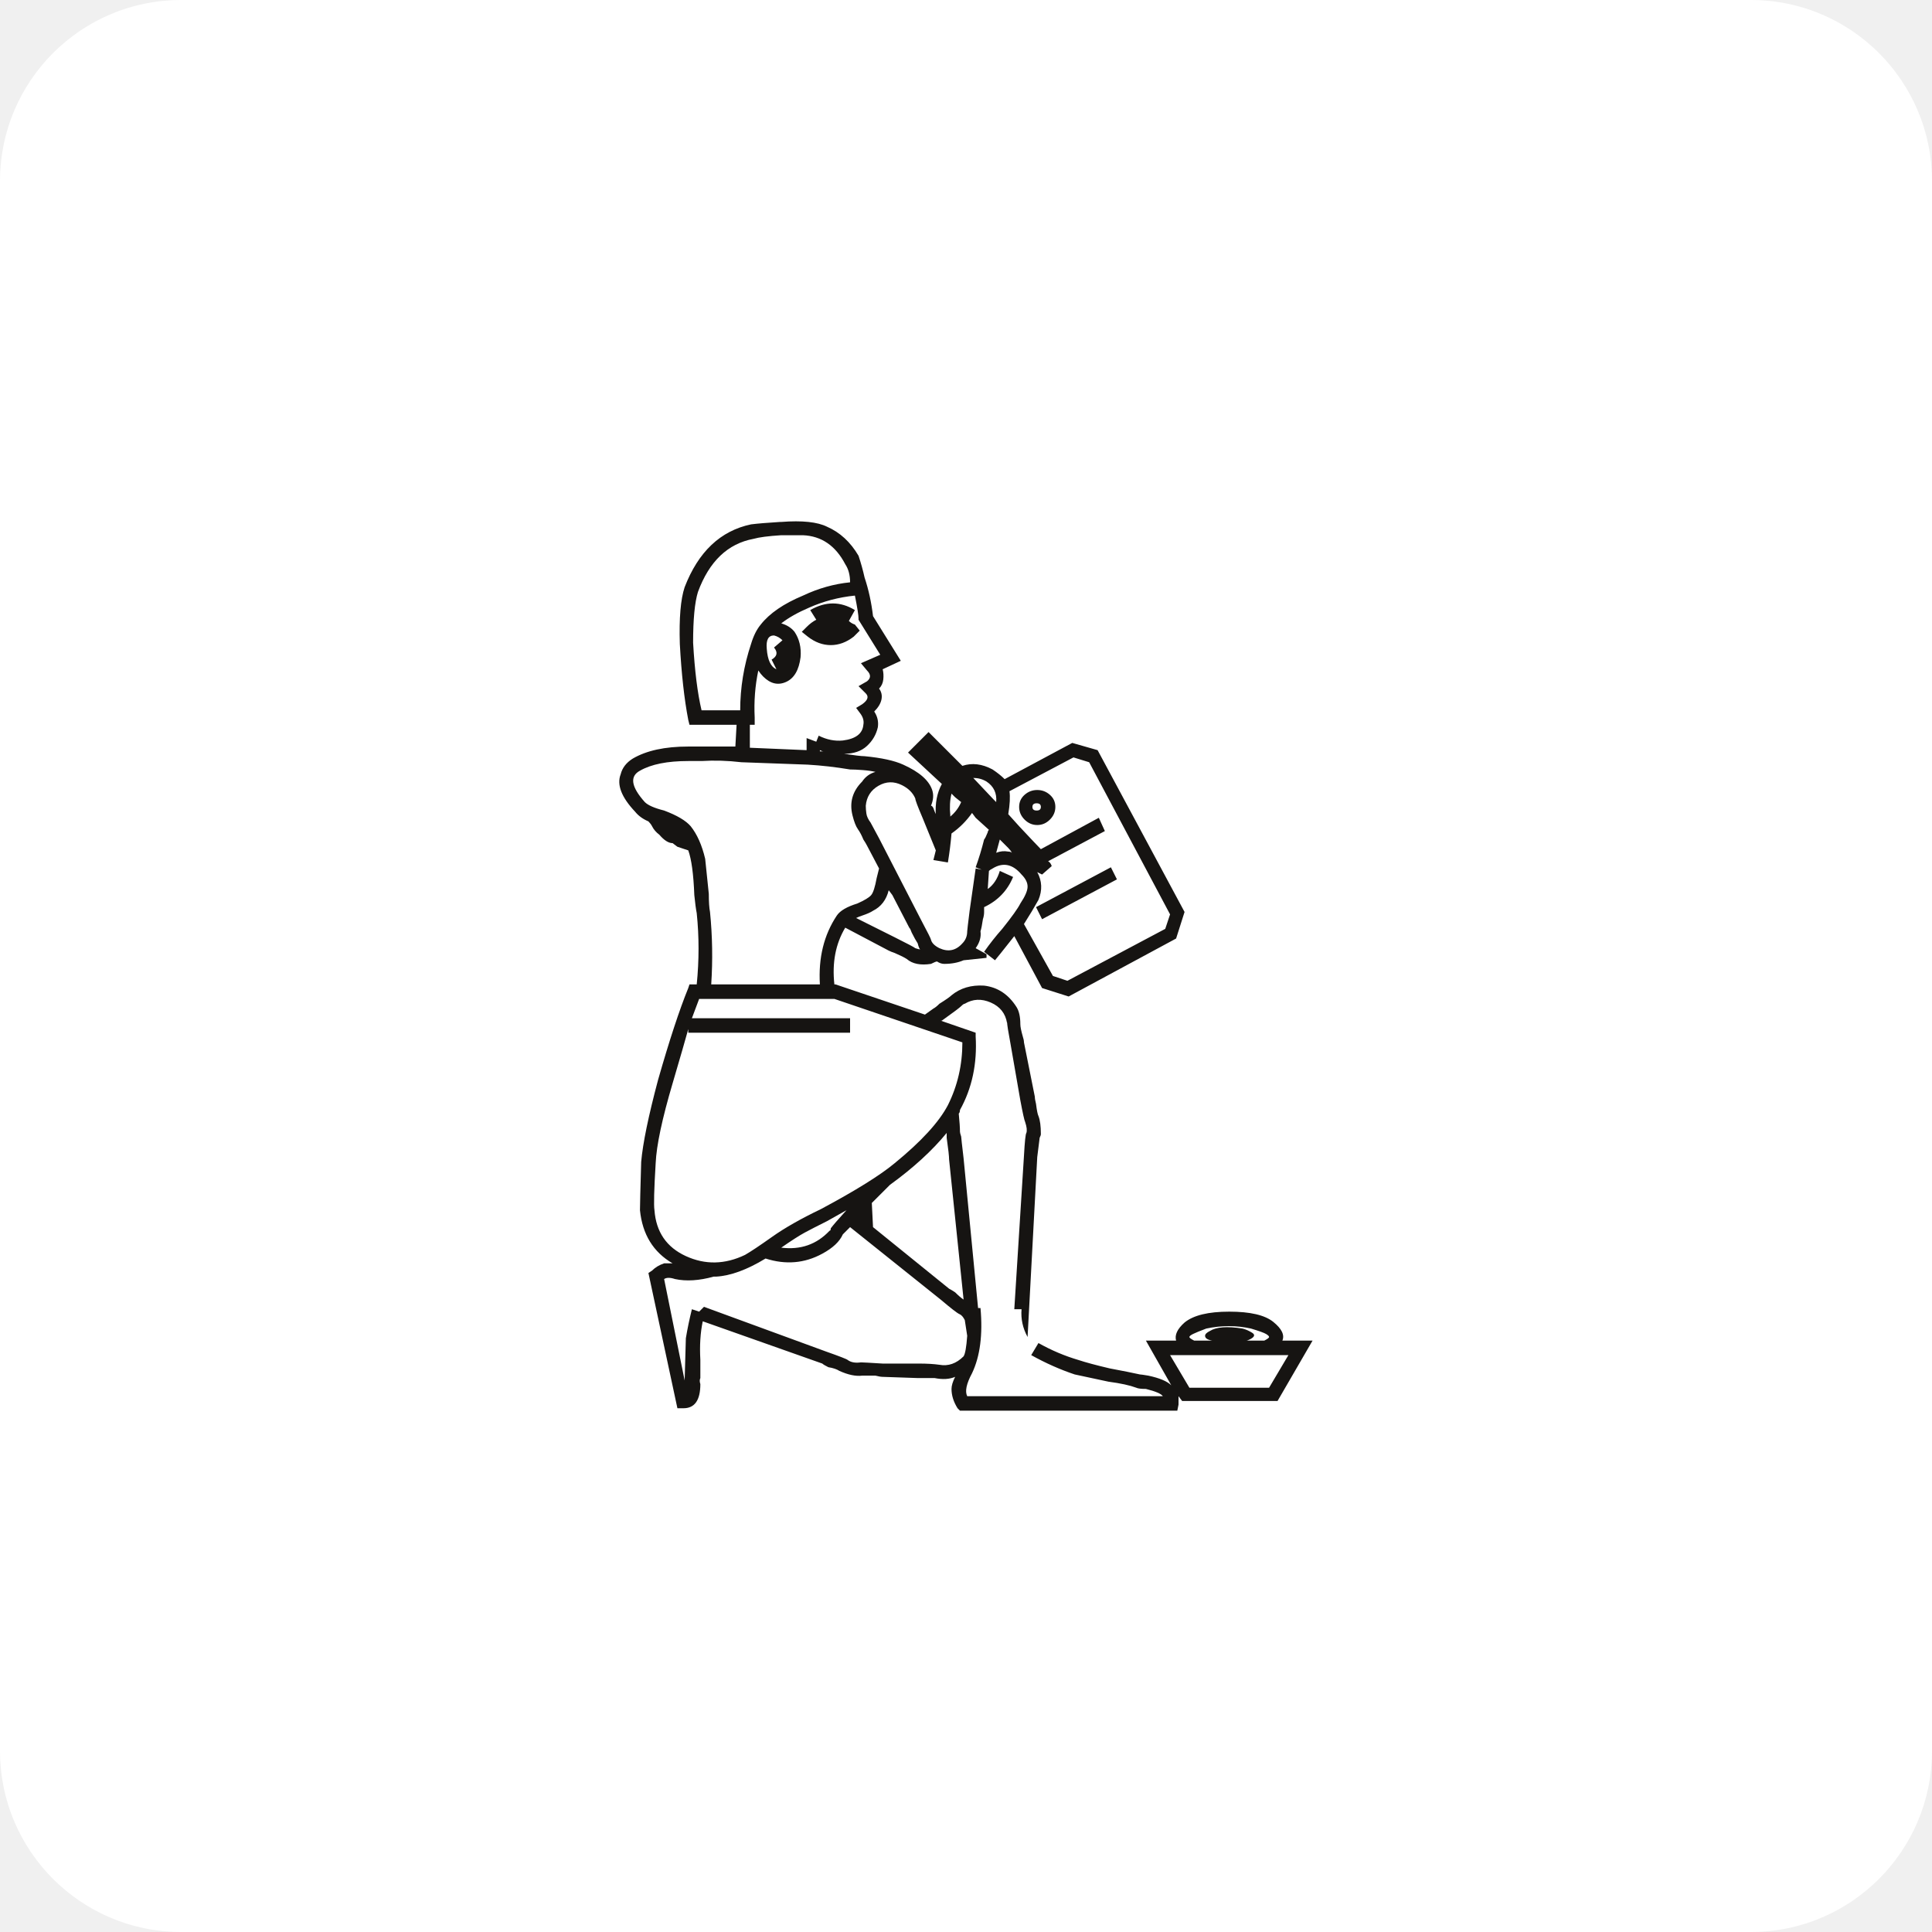
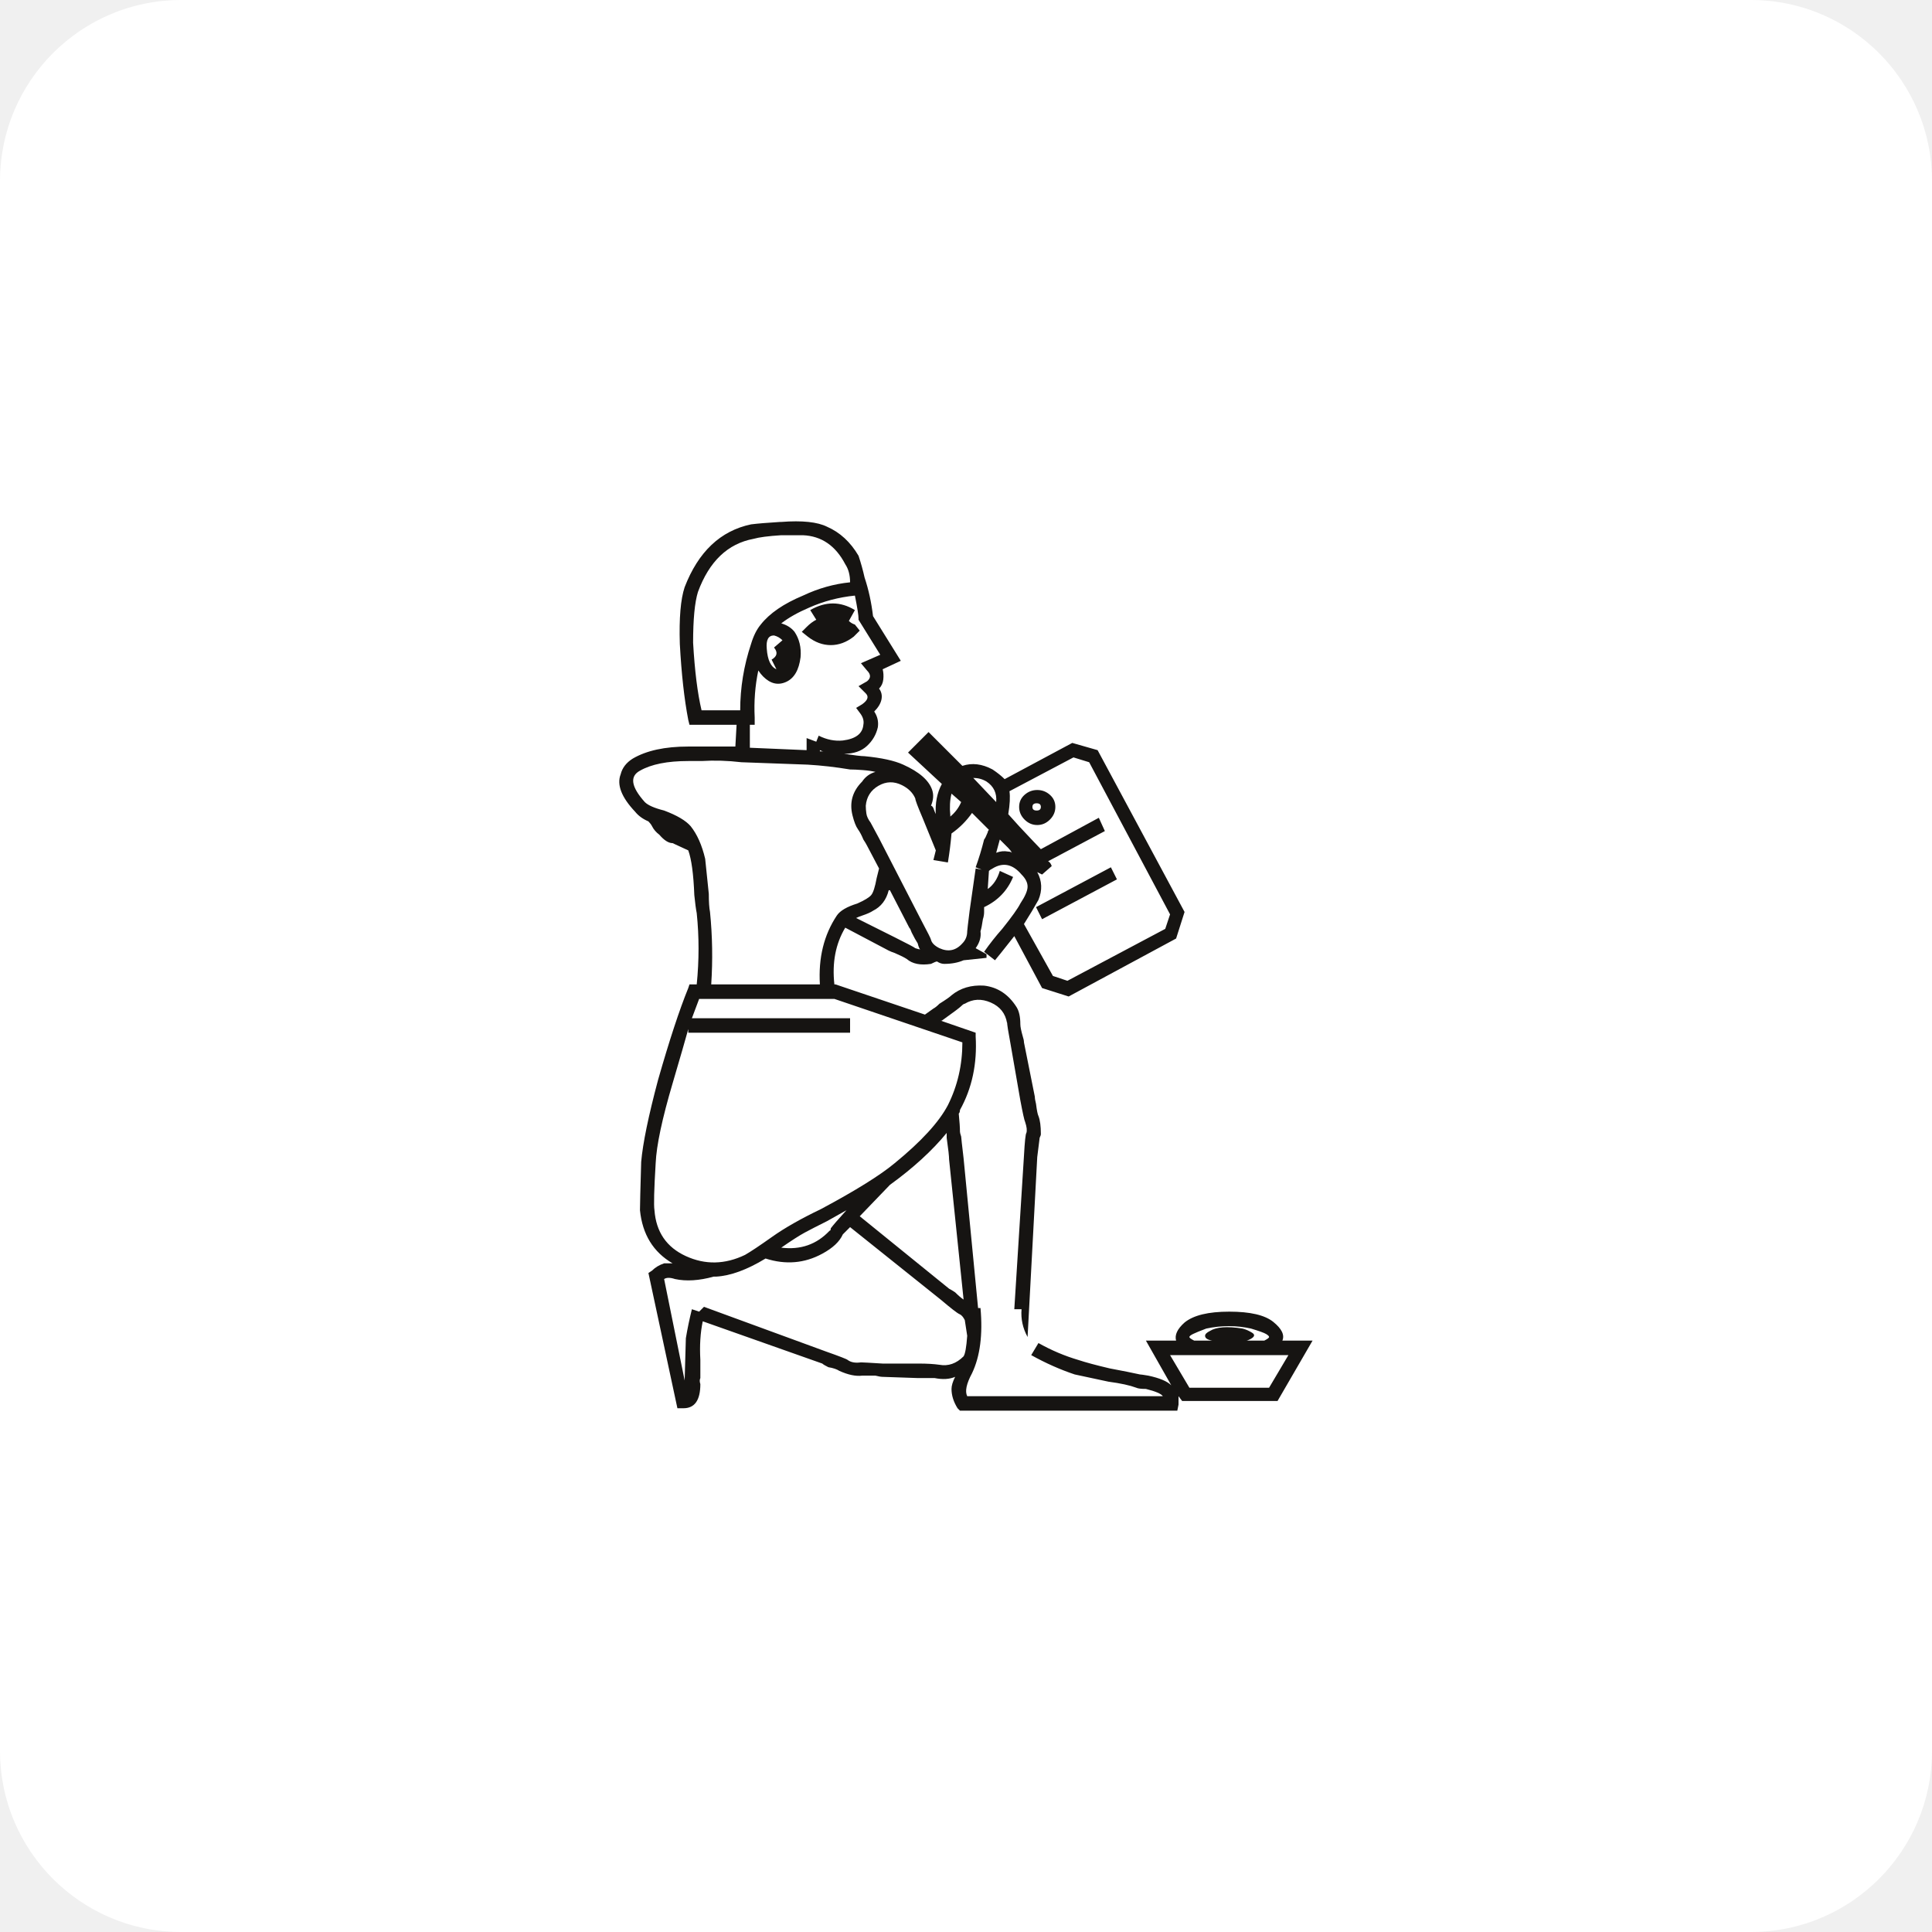
<svg xmlns="http://www.w3.org/2000/svg" width="64" height="64" viewBox="0 0 64 64" role="img" aria-label="U+1EA68">
  <rect width="64" height="64" rx="6" fill="#ffffff" />
  <g fill="#161412">
-     <path transform="translate(19.28 47.13) scale(0.04 -0.04)" d="M75 480Q70 480 64 487Q60 490 58 494Q57 496 55 498Q48 501 44 506Q27 524 32 537Q34 545 42 550Q59 560 88 560Q95 560 99 560Q112 560 127 560L128 578H89L88 582Q83 608 81 645Q80 677 85 692Q102 736 140 744Q148 745 164 746H165Q191 748 203 742Q219 735 229 718Q232 709 234 700Q239 685 241 668L264 631L249 624Q250 620 249.5 615.5Q249 611 246 608Q249 604 248.0 599.0Q247 594 242 589Q246 583 245 576Q243 567 236.0 560.5Q229 554 217 554Q230 552 234 552Q255 550 266 545Q286 536 290 524Q292 518 289 511Q290 511 291 509Q292 506 293 504V503Q292 518 298 529L270 555L287 572L315 544Q327 548 340 541Q346 537 350 533L406 563L427 557L499 423L492 401L403 353L381 360L358 403Q343 384 342 383L333 390Q340 400 348 409Q360 424 363 430Q369 439 369.0 444.0Q369 449 364 454Q353 467 340 459Q338 458 337 457L336 442Q343 447 346 457L357 452Q350 435 333 427V423Q333 420 332 417Q331 410 330 407Q331 400 326 393L335 388V385L316 383Q309 380 300 380Q297 380 294 382Q293 382 289 380Q276 378 269 384Q266 386 259 389Q256 390 254 391L218 410Q206 390 209 363H210L284 338L291 343Q293 344 296 347Q304 352 306 354Q317 363 333 362Q350 360 360 344Q363 339 363 330Q363 327 365 320Q366 317 366 315L375 270Q375 268 376 264Q377 256 378 254Q380 249 380 239Q380 238 379 236Q379 236 377 220L369 71Q363 82 364 94H358L366 221Q367 239 368 240Q369 243 367 249Q367 249 367 249Q366 251 363 267L355 313Q352 329 352 332V331Q350 343 338.5 348.0Q327 353 317 347Q316 347 314.0 345.0Q312 343 298 333H297L326 323V320Q328 286 313 259Q313 257 312 256Q313 246 313 241Q313 240 314 237Q314 236 316 219L328 95H330Q333 62 323 41Q316 28 319 22H481Q479 25 467 28Q461 28 459 29Q451 32 436 34Q417 38 408 40Q390 46 372 56L378 66Q394 57 411 52Q420 49 437 45Q453 42 462 40Q463 40 469 39Q483 36 488 31L467 68H492Q490 75 499 83Q510 92 536.0 92.0Q562 92 572.5 83.5Q583 75 580 68H605L576 18H497L494 22Q494 18 494 15L493 10H313L311 12Q306 20 306 28Q306 32 309 38Q302 35 292 37Q289 37 283 37Q280 37 278 37L249 38Q247 38 243 39Q235 39 232 39Q224 38 213 43Q210 45 204 46Q200 48 199 49L100 84Q97 70 98 52Q98 42 98 37Q97 35 98 32Q98 12 84 12H79L55 124L58 126Q62 130 68 132Q70 132 75 132Q51 146 48 176Q48 182 49 216Q51 239 63 284Q77 333 88 360L89 363H95Q98 393 95 422Q94 427 93 437Q92 463 88 474L79 477ZM97 351Q94 343 91 335H222V323H88V326Q85 315 75 281Q62 237 61 215Q59 182 60 176Q62 149 86.0 138.0Q110 127 135 139Q142 143 157.5 154.0Q173 165 198 177Q241 200 259 215Q292 242 303 263Q315 287 315 315L209 351ZM243 539Q239 540 232.5 540.5Q226 541 222 541Q204 544 187 545L132 547Q115 549 99 548Q95 548 88 548Q62 548 48 540Q35 533 52 514Q56 510 68 507Q84 501 90 494Q98 484 102 467Q103 457 105 438Q105 428 106 423Q109 393 107 363H197Q195 396 211 420Q215 426 228 430Q237 434 239.5 437.0Q242 440 244 451Q245 455 246 459L236 478Q235 480 233 483Q231 488 228.5 491.5Q226 495 224 503Q220 519 232 531Q236 537 243 539ZM152 136Q129 122 111 121Q110 121 109 121Q91 116 77 119Q71 121 68 119L85 35Q86 69 86 70Q88 82 91 94L97 92Q99 94 101 96L202 59Q219 53 220 52Q224 49 231 50Q233 50 249 49H279Q289 49 296 48Q307 46 316 55Q318 58 319 72L317 85Q315 89 312.5 90.0Q310 91 297 102L222 162Q218 158 216 156Q212 147 199 140Q177 128 152 136ZM377 456Q383 445 378 433Q373 424 366 413L390 370L402 366L483 409L487 421L420 547L407 551L354 523Q355 516 353 504L362 494Q377 478 380 475L428 501L433 490L386 465Q388 464 389 461L381 454Q379 455 377 456ZM131 590Q131 618 140 645Q143 655 148 661Q159 675 183 685Q202 694 222 696Q222 705 218 711Q206 734 183 735Q177 735 165 735Q149 734 142 732Q110 726 96 688Q92 675 92 646Q94 611 99 590ZM226 685Q206 683 188 675Q174 669 165 662Q172 660 176 655Q182 646 181 634Q179 618 169.0 613.5Q159 609 150 618Q148 620 146 623Q142 604 143 584V578H139V559L186 557V567L194 564L196 569Q206 564 216 565Q232 567 233 578Q234 583 230 588L227 592L232 595Q239 600 235 604L229 610L236 614Q241 618 236 623L231 629L247 636L229 665V666Q229 670 226 685ZM323 505Q323 505 323 505Q316 495 306 488Q305 476 303 464L291 466Q292 470 293 474L282 501Q276 515 276 517Q273 524 265 528Q255 533 245.5 527.5Q236 522 235 511Q235 508 235.5 504.5Q236 501 239 497Q239 497 246 484L281 416Q289 401 289 400Q290 396 296 393Q307 388 315 397Q319 401 319 407Q319 408 321 424L326 459L331 458L326 460Q330 471 333 483Q334 484 336 489Q336 490 337 491L326 501ZM304 111Q306 110 309 108Q313 104 316 102L304 218Q304 220 303.5 224.5Q303 229 302 236Q302 238 302 240Q284 218 255 197L240 182L241 162ZM487 56 503 29H569L585 56ZM186 659Q190 663 194 665L189 673Q208 684 226 673L221 664Q223 662 226 661L230 656L225 651Q216 644 206.0 644.0Q196 644 187 651L182 655ZM254 441Q251 429 241 424Q238 422 232 420Q229 419 227 418L259 402Q275 394 276 393Q276 393 276 393Q279 392 280 392Q279 393 278 397Q276 400 273 406Q272 409 271 410L257 437ZM376 427 438 460 443 450 381 417ZM392 510Q392 504 387.5 499.5Q383 495 377.0 495.0Q371 495 366.5 499.5Q362 504 362.0 510.0Q362 516 366.5 520.0Q371 524 377.0 524.0Q383 524 387.5 520.0Q392 516 392 510ZM219 176Q212 172 203 167Q191 161 184.5 157.5Q178 154 165 145Q189 142 205 159Q206 159 206 161Q209 165 219 176ZM569 71Q569 72 566.5 73.5Q564 75 554 78Q536 82 517 78Q509 75 506.0 73.5Q503 72 503.0 71.0Q503 70 507 68H522Q516 69 516 72Q516 74 520 76Q528 81 547 78Q551 77 555.0 74.5Q559 72 553 69Q551 68 550 68H565Q569 70 569 71ZM159 652Q152 652 153 641Q154 627 161 624L157 632Q164 636 159 642L166 648Q163 651 159 652ZM343 514Q344 525 335 531Q330 534 324 534L341 516ZM306 521Q304 513 305 503V502Q311 507 314 514L309 518ZM346 483Q343 472 343 472Q348 474 353 473Q355 473 356 472Q355 474 353 476Q350 479 349 480ZM380 510Q380 513 376.5 513.0Q373 513 373.0 510.0Q373 507 376.5 507.0Q380 507 380 510ZM200 556Q199 556 197 557V556Q199 556 200 556Z" />
+     <path transform="translate(19.28 47.13) scale(0.04 -0.04)" d="M75 480Q70 480 64 487Q60 490 58 494Q57 496 55 498Q48 501 44 506Q27 524 32 537Q34 545 42 550Q59 560 88 560Q95 560 99 560Q112 560 127 560L128 578H89L88 582Q83 608 81 645Q80 677 85 692Q102 736 140 744Q148 745 164 746H165Q191 748 203 742Q219 735 229 718Q232 709 234 700Q239 685 241 668L264 631L249 624Q250 620 249.5 615.5Q249 611 246 608Q249 604 248.0 599.0Q247 594 242 589Q246 583 245 576Q243 567 236.0 560.5Q229 554 217 554Q230 552 234 552Q255 550 266 545Q286 536 290 524Q292 518 289 511Q290 511 291 509Q292 506 293 504V503Q292 518 298 529L270 555L287 572L315 544Q327 548 340 541Q346 537 350 533L406 563L427 557L499 423L492 401L403 353L381 360L358 403Q343 384 342 383L333 390Q340 400 348 409Q360 424 363 430Q369 439 369.0 444.0Q369 449 364 454Q353 467 340 459Q338 458 337 457L336 442Q343 447 346 457L357 452Q350 435 333 427V423Q333 420 332 417Q331 410 330 407Q331 400 326 393L335 388V385L316 383Q309 380 300 380Q297 380 294 382Q293 382 289 380Q276 378 269 384Q266 386 259 389Q256 390 254 391L218 410Q206 390 209 363H210L284 338L291 343Q293 344 296 347Q304 352 306 354Q317 363 333 362Q350 360 360 344Q363 339 363 330Q363 327 365 320Q366 317 366 315L375 270Q375 268 376 264Q377 256 378 254Q380 249 380 239Q380 238 379 236Q379 236 377 220L369 71Q363 82 364 94H358L366 221Q367 239 368 240Q369 243 367 249Q367 249 367 249Q366 251 363 267L355 313Q352 329 352 332V331Q350 343 338.5 348.0Q327 353 317 347Q316 347 314.0 345.0Q312 343 298 333H297L326 323V320Q328 286 313 259Q313 257 312 256Q313 246 313 241Q313 240 314 237Q314 236 316 219L328 95H330Q333 62 323 41Q316 28 319 22H481Q479 25 467 28Q461 28 459 29Q451 32 436 34Q417 38 408 40Q390 46 372 56L378 66Q394 57 411 52Q420 49 437 45Q453 42 462 40Q463 40 469 39Q483 36 488 31L467 68H492Q490 75 499 83Q510 92 536.0 92.0Q562 92 572.5 83.5Q583 75 580 68H605L576 18H497L494 22Q494 18 494 15L493 10H313L311 12Q306 20 306 28Q306 32 309 38Q302 35 292 37Q289 37 283 37Q280 37 278 37L249 38Q247 38 243 39Q235 39 232 39Q224 38 213 43Q210 45 204 46Q200 48 199 49L100 84Q97 70 98 52Q98 42 98 37Q97 35 98 32Q98 12 84 12H79L55 124L58 126Q62 130 68 132Q70 132 75 132Q51 146 48 176Q48 182 49 216Q51 239 63 284Q77 333 88 360L89 363H95Q98 393 95 422Q94 427 93 437Q92 463 88 474ZM97 351Q94 343 91 335H222V323H88V326Q85 315 75 281Q62 237 61 215Q59 182 60 176Q62 149 86.0 138.0Q110 127 135 139Q142 143 157.5 154.0Q173 165 198 177Q241 200 259 215Q292 242 303 263Q315 287 315 315L209 351ZM243 539Q239 540 232.5 540.5Q226 541 222 541Q204 544 187 545L132 547Q115 549 99 548Q95 548 88 548Q62 548 48 540Q35 533 52 514Q56 510 68 507Q84 501 90 494Q98 484 102 467Q103 457 105 438Q105 428 106 423Q109 393 107 363H197Q195 396 211 420Q215 426 228 430Q237 434 239.5 437.0Q242 440 244 451Q245 455 246 459L236 478Q235 480 233 483Q231 488 228.5 491.5Q226 495 224 503Q220 519 232 531Q236 537 243 539ZM152 136Q129 122 111 121Q110 121 109 121Q91 116 77 119Q71 121 68 119L85 35Q86 69 86 70Q88 82 91 94L97 92Q99 94 101 96L202 59Q219 53 220 52Q224 49 231 50Q233 50 249 49H279Q289 49 296 48Q307 46 316 55Q318 58 319 72L317 85Q315 89 312.5 90.0Q310 91 297 102L222 162Q218 158 216 156Q212 147 199 140Q177 128 152 136ZM377 456Q383 445 378 433Q373 424 366 413L390 370L402 366L483 409L487 421L420 547L407 551L354 523Q355 516 353 504L362 494Q377 478 380 475L428 501L433 490L386 465Q388 464 389 461L381 454Q379 455 377 456ZM131 590Q131 618 140 645Q143 655 148 661Q159 675 183 685Q202 694 222 696Q222 705 218 711Q206 734 183 735Q177 735 165 735Q149 734 142 732Q110 726 96 688Q92 675 92 646Q94 611 99 590ZM226 685Q206 683 188 675Q174 669 165 662Q172 660 176 655Q182 646 181 634Q179 618 169.0 613.5Q159 609 150 618Q148 620 146 623Q142 604 143 584V578H139V559L186 557V567L194 564L196 569Q206 564 216 565Q232 567 233 578Q234 583 230 588L227 592L232 595Q239 600 235 604L229 610L236 614Q241 618 236 623L231 629L247 636L229 665V666Q229 670 226 685ZM323 505Q323 505 323 505Q316 495 306 488Q305 476 303 464L291 466Q292 470 293 474L282 501Q276 515 276 517Q273 524 265 528Q255 533 245.5 527.5Q236 522 235 511Q235 508 235.5 504.5Q236 501 239 497Q239 497 246 484L281 416Q289 401 289 400Q290 396 296 393Q307 388 315 397Q319 401 319 407Q319 408 321 424L326 459L331 458L326 460Q330 471 333 483Q334 484 336 489Q336 490 337 491ZM304 111Q306 110 309 108Q313 104 316 102L304 218Q304 220 303.5 224.5Q303 229 302 236Q302 238 302 240Q284 218 255 197L230 171ZM487 56 503 29H569L585 56ZM186 659Q190 663 194 665L189 673Q208 684 226 673L221 664Q223 662 226 661L230 656L225 651Q216 644 206.0 644.0Q196 644 187 651L182 655ZM254 441Q251 429 241 424Q238 422 232 420Q229 419 227 418L259 402Q275 394 276 393Q276 393 276 393Q279 392 280 392Q279 393 278 397Q276 400 273 406Q272 409 271 410L255 441ZM376 427 438 460 443 450 381 417ZM392 510Q392 504 387.5 499.5Q383 495 377.0 495.0Q371 495 366.5 499.5Q362 504 362.0 510.0Q362 516 366.5 520.0Q371 524 377.0 524.0Q383 524 387.5 520.0Q392 516 392 510ZM219 176Q212 172 203 167Q191 161 184.5 157.5Q178 154 165 145Q189 142 205 159Q206 159 206 161Q209 165 219 176ZM569 71Q569 72 566.5 73.5Q564 75 554 78Q536 82 517 78Q509 75 506.0 73.5Q503 72 503.0 71.0Q503 70 507 68H522Q516 69 516 72Q516 74 520 76Q528 81 547 78Q551 77 555.0 74.5Q559 72 553 69Q551 68 550 68H565Q569 70 569 71ZM159 652Q152 652 153 641Q154 627 161 624L157 632Q164 636 159 642L166 648Q163 651 159 652ZM343 514Q344 525 335 531Q330 534 324 534ZM306 521Q304 513 305 503V502Q311 507 314 514ZM346 483Q343 472 343 472Q348 474 353 473Q355 473 356 472Q355 474 353 476Q350 479 349 480ZM380 510Q380 513 376.5 513.0Q373 513 373.0 510.0Q373 507 376.5 507.0Q380 507 380 510ZM200 556Q199 556 197 557V556Q199 556 200 556Z" />
  </g>
</svg>
